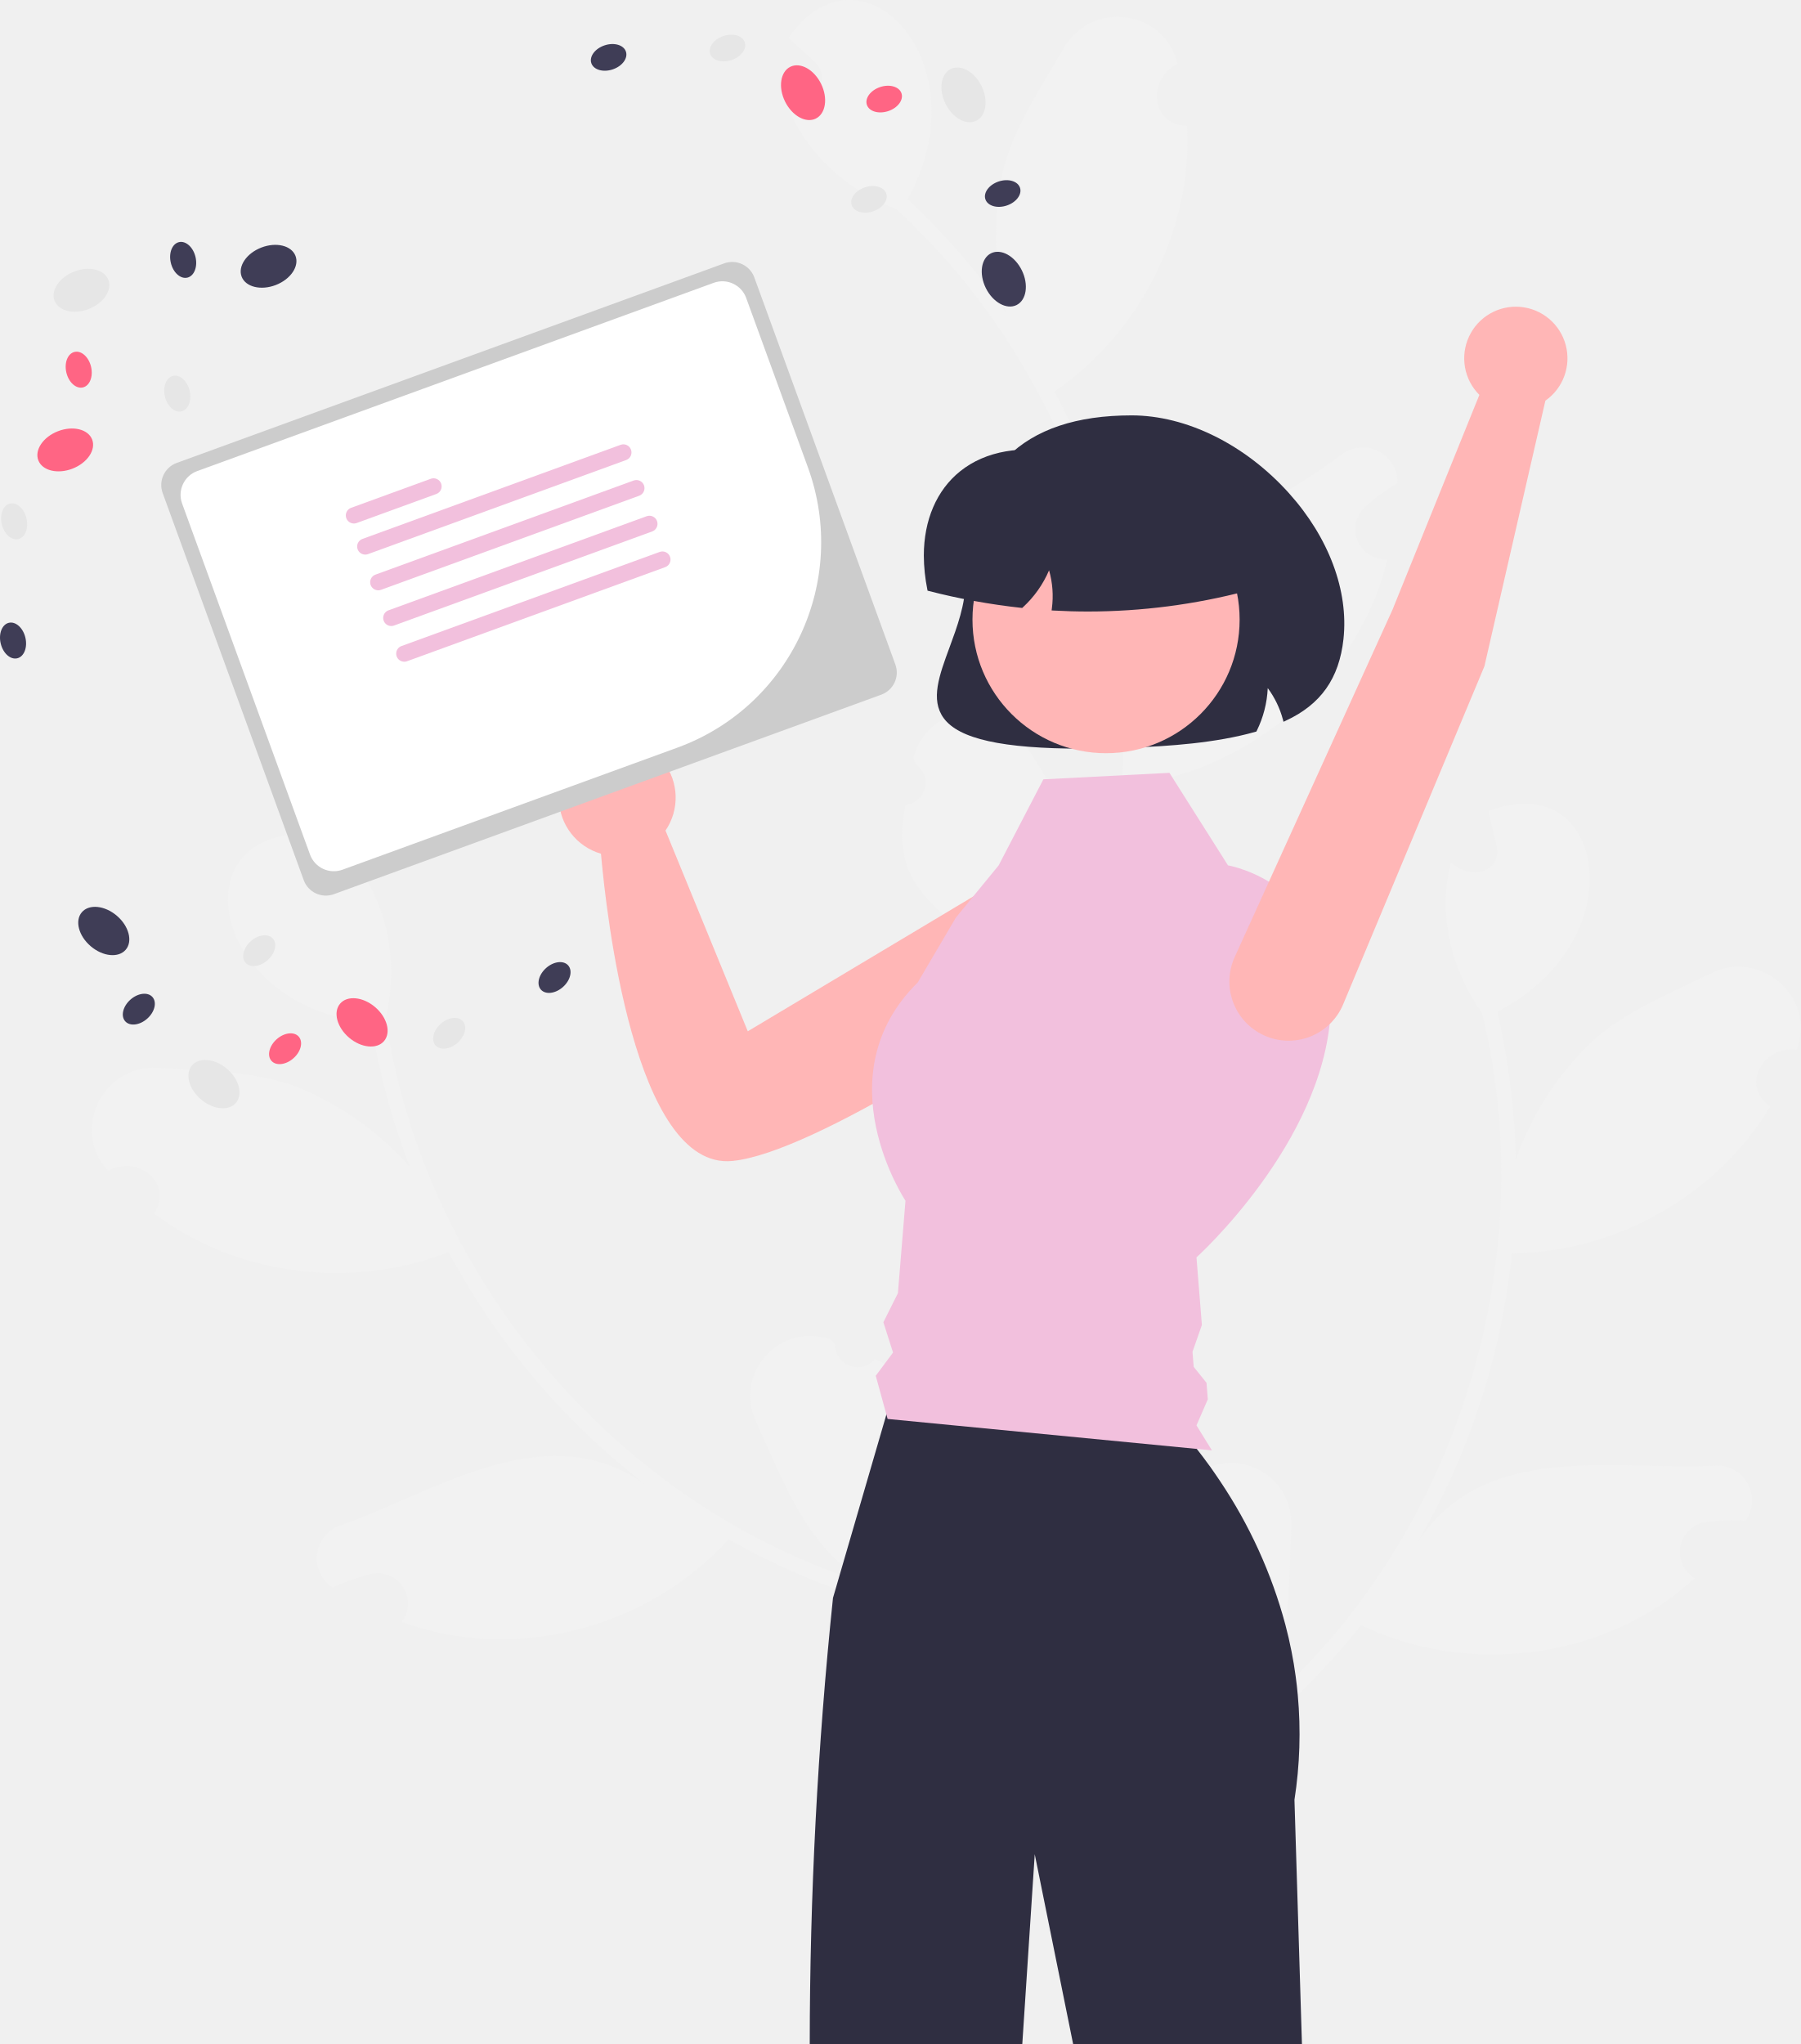
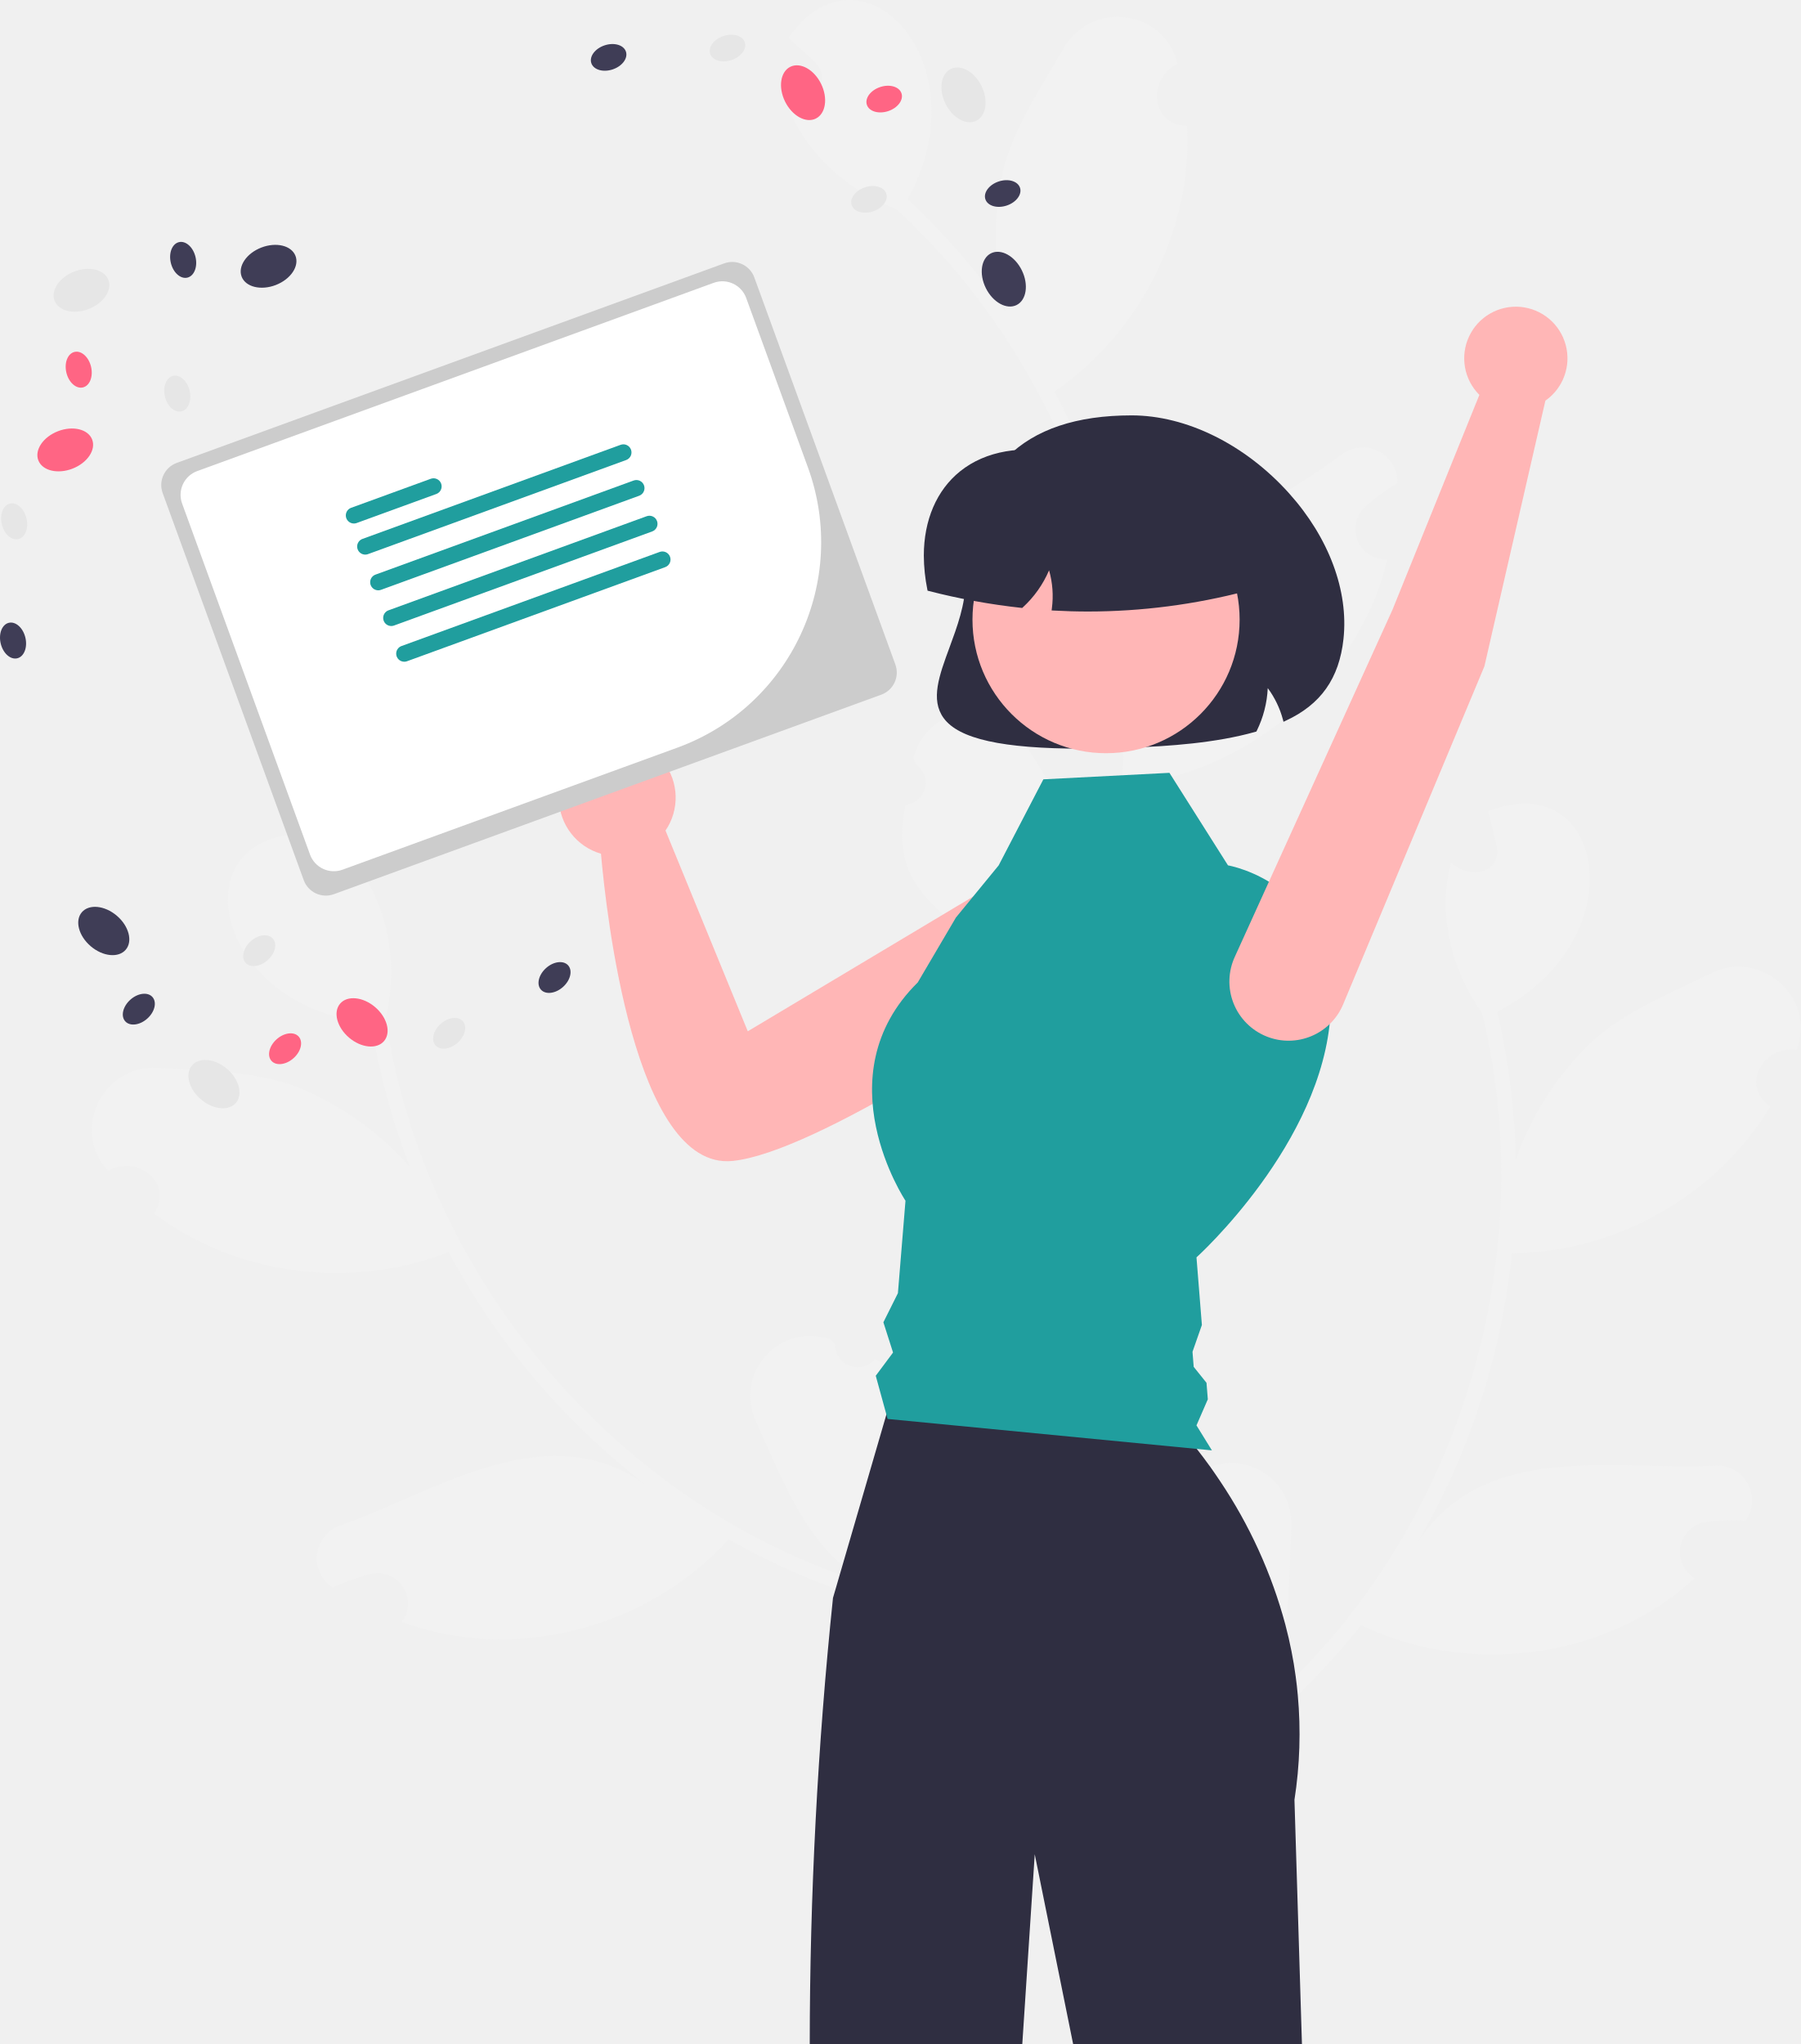
<svg xmlns="http://www.w3.org/2000/svg" width="471.644" height="535.279" viewBox="0 0 471.644 535.279" role="img" artist="Katerina Limpitsouni" source="https://undraw.co/">
  <path d="M667.4,578.665a5.853,5.853,0,0,0,8.195-7.333c.119-.593.205-1.019.324-1.612a15.726,15.726,0,0,1,26.436,12.297c-.725,17.643.147,36.68-11.58,50.903,53.52-43.734,77.922-118.237,61.578-185.245-8.02-11.175-11.761-26.021-8.164-39.474,4.513,4.389,13.311,3.21,11.966-4.388-.721-3.003-1.468-5.997-2.189-9,30.825-12.029,38.873,33.806,2.359,52.467a187.67,187.67,0,0,1,4.84,38.831,78.907,78.907,0,0,1,20.023-31.057c8.751-7.879,20.322-12.512,31.087-17.798,13.099-6.449,27.637,6.337,22.479,19.986-8.72-1.116-14.89,9.307-6.977,14.908-13.898,23.341-40.547,38.177-67.623,38.413a188.401,188.401,0,0,1-24.591,75.516c17.297-26.301,50.77-18.729,77.224-19.849a9.114,9.114,0,0,1,8.575,14.314,52.642,52.642,0,0,0-10.424.424,7.956,7.956,0,0,0-2.913,14.701c-23.206,21.274-59.164,25.847-87.385,12.272a193.688,193.688,0,0,1-28.089,28.689l-41.957-20c.072-.538.166-1.084.253-1.614a52.809,52.809,0,0,0,11.939,4.842c-4.476-17.063-9.464-27.057,4.612-41.19Z" transform="translate(-364.1779 -182.3604)" fill="#f2f2f2" />
  <path d="M593.262,538.301a5.853,5.853,0,0,1-10.355-3.7c-.334-.504-.574-.866-.908-1.371a15.726,15.726,0,0,0-19.845,21.36c7.326,16.066,13.7,34.026,29.925,42.775C526.016,577.049,475.313,517.255,465.174,449.031c3.212-13.375,1.077-28.535-7.328-39.638-2.524,5.768-11.117,7.994-12.738.45-.465-3.053-.903-6.108-1.368-9.161-33.086.487-23.25,45.972,17.606,49.482A187.67,187.67,0,0,0,471.51,487.952a78.907,78.907,0,0,0-30.259-21.21c-11.076-3.996-23.541-3.922-35.504-4.757-14.564-1.032-23.205,16.293-13.28,26.989,7.655-4.322,17.301,3.003,12.085,11.175,21.676,16.375,51.952,20.062,77.117,10.067a188.401,188.401,0,0,0,51.26,60.662c-25.94-17.834-54.084,1.805-79.006,10.746a9.114,9.114,0,0,0-2.542,16.491,52.641,52.641,0,0,1,9.814-3.539,7.956,7.956,0,0,1,8.243,12.516c29.516,10.949,64.543,1.62,85.559-21.597a193.688,193.688,0,0,0,36.836,15.974l31.314-34.349c-.269-.471-.562-.941-.843-1.4a52.809,52.809,0,0,1-9.231,8.988c-2.291-17.491-1.442-28.628-19.808-36.408Z" transform="translate(-364.1779 -182.3604)" fill="#f2f2f2" />
  <path d="M601.321,393.158a5.853,5.853,0,0,0,2.714-10.656c-.232-.559-.398-.96-.63-1.519a15.726,15.726,0,0,1,28.802-4.531c9.235,15.05,20.573,30.368,18.768,48.713,20.045-66.145-1.236-141.599-52.165-188.113-12.888-4.806-24.271-15.044-28.786-28.217,6.194,1.128,12.84-4.757,7.487-10.315-2.273-2.091-4.562-4.16-6.835-6.251,18.883-27.172,51.119,6.39,31.212,42.24a187.67,187.67,0,0,1,25.668,29.536,78.907,78.907,0,0,1-.694-36.946c2.872-11.42,9.894-21.718,15.883-32.108,7.278-12.657,26.476-10.149,29.804,4.058-7.861,3.936-7.172,16.028,2.52,16.266,1.476,27.126-12.374,54.299-34.72,69.591a188.401,188.401,0,0,1,21.69,76.4c-.306-31.478,31.704-43.854,53.04-59.534a9.114,9.114,0,0,1,15.099,7.102,52.641,52.641,0,0,0-8.417,6.164,7.956,7.956,0,0,0,5.778,13.828c-7.403,30.598-34.704,54.443-65.7,58.909a193.688,193.688,0,0,1-7.322,39.477L608.535,434.042c-.24-.487-.467-.992-.69-1.481a52.809,52.809,0,0,0,12.611-2.637c-13.229-11.669-22.942-17.185-19.137-36.765Z" transform="translate(-364.1779 -182.3604)" fill="#f2f2f2" />
  <path d="M647.567,378.415c-20.934,0-32.288-2.558-36.253-8.019-3.499-4.818-1.153-11.175,1.563-18.535,1.952-5.291,4.165-11.287,4.165-17.221,0-28.864,14.636-43.5,43.5-43.5,14.361,0,29.781,7.629,41.249,20.408,10.425,11.617,15.618,25.521,14.249,38.146h0c-1.124,10.354-5.943,17.163-15.167,21.43l-.54.25-.153-.574a24.543,24.543,0,0,0-3.974-8.241,28.198,28.198,0,0,1-2.875,11.173l-.098.199-.213.061c-10.44,2.974-22.83,3.779-32.458,4.148Q653.531,378.413,647.567,378.415Z" transform="translate(-364.1779 -182.3604)" fill="#2f2e41" />
  <path d="M653.272,418.631a15.666,15.666,0,0,0-24.392-7.365l-68.857,41.167-21.546-52.573a15.297,15.297,0,1,0-16.901,6.075c1.328,15.16,8.708,82.921,34.383,80.458,21.581-2.07,75.175-37.763,91.822-50.139A15.668,15.668,0,0,0,653.272,418.631Z" transform="translate(-364.1779 -182.3604)" fill="#ffb6b6" />
  <path d="M705.161,717.64h-59.93l-10.05-49.69-3.26,49.69h-55.67a1135.632,1135.632,0,0,1,6.09-116.83l.69-2.35,1.09-3.76.69-2.36,11.52-39.56.91-3.14h69.37a101.545,101.545,0,0,1,11.01,12.16c1.13,1.44,2.31,3,3.52,4.68.84,1.19,1.71,2.44,2.58,3.75a125.997,125.997,0,0,1,17.1,37.6v.01q.915,3.435,1.62,7.03v.01c.42,2.13.79,4.29,1.08,6.5.22,1.61.41,3.24.55,4.89a112.103,112.103,0,0,1-.87,27.42Z" transform="translate(-364.1779 -182.3604)" fill="#2f2e41" />
  <ellipse cx="385.514" cy="258.379" rx="7.557" ry="5.257" transform="translate(-431.4553 -25.76823) rotate(-21.16137)" fill="#e6e6e6" />
  <ellipse cx="434.517" cy="252.093" rx="7.557" ry="5.257" transform="translate(-425.8816 -8.50206) rotate(-21.16137)" fill="#3f3d56" />
  <ellipse cx="381.264" cy="300.187" rx="7.557" ry="5.257" transform="translate(-446.8345 -24.4832) rotate(-21.16137)" fill="#ff6584" />
  <ellipse cx="367.885" cy="318.884" rx="3.322" ry="4.776" transform="translate(-427.7343 -89.0524) rotate(-13.31636)" fill="#e6e6e6" />
  <ellipse cx="367.594" cy="350.106" rx="3.322" ry="4.776" transform="translate(-434.9336 -88.28009) rotate(-13.31636)" fill="#3f3d56" />
  <ellipse cx="410.603" cy="285.437" rx="3.322" ry="4.776" transform="translate(-418.8821 -80.11268) rotate(-13.31636)" fill="#e6e6e6" />
  <ellipse cx="384.794" cy="279.17" rx="3.322" ry="4.776" transform="translate(-418.1325 -86.22569) rotate(-13.31636)" fill="#ff6584" />
  <ellipse cx="412.149" cy="250.419" rx="3.322" ry="4.776" transform="translate(-410.7749 -80.69797) rotate(-13.31636)" fill="#3f3d56" />
  <ellipse cx="420.218" cy="466.266" rx="5.257" ry="7.557" transform="translate(-571.3922 301.6705) rotate(-49.59538)" fill="#e6e6e6" />
  <ellipse cx="391.357" cy="426.167" rx="5.257" ry="7.557" transform="translate(-551.0111 265.5859) rotate(-49.59538)" fill="#3f3d56" />
  <ellipse cx="459.006" cy="450.096" rx="5.257" ry="7.557" transform="translate(-545.4328 325.5184) rotate(-49.59538)" fill="#ff6584" />
  <ellipse cx="481.817" cy="452.958" rx="4.776" ry="3.322" transform="translate(-543.4407 253.5027) rotate(-41.75038)" fill="#e6e6e6" />
  <ellipse cx="509.412" cy="438.348" rx="4.776" ry="3.322" transform="translate(-526.7044 268.1676) rotate(-41.75038)" fill="#3f3d56" />
  <ellipse cx="432.066" cy="431.32" rx="4.776" ry="3.322" transform="translate(-541.666 214.8787) rotate(-41.75038)" fill="#e6e6e6" />
  <ellipse cx="438.843" cy="456.999" rx="4.776" ry="3.322" transform="translate(-557.0446 225.913) rotate(-41.75038)" fill="#ff6584" />
  <ellipse cx="400.536" cy="446.633" rx="4.776" ry="3.322" transform="translate(-559.8702 197.7721) rotate(-41.75038)" fill="#3f3d56" />
  <ellipse cx="616.523" cy="207.202" rx="5.257" ry="7.557" transform="translate(-392.3344 110.9916) rotate(-26.18799)" fill="#e6e6e6" />
  <ellipse cx="627.079" cy="255.467" rx="5.257" ry="7.557" transform="translate(-412.5507 120.6042) rotate(-26.18799)" fill="#3f3d56" />
  <ellipse cx="574.504" cy="206.632" rx="5.257" ry="7.557" transform="translate(-396.3959 92.38894) rotate(-26.18799)" fill="#ff6584" />
  <ellipse cx="554.707" cy="194.943" rx="4.776" ry="3.322" transform="translate(-397.3425 2.11352) rotate(-18.34298)" fill="#e6e6e6" />
  <ellipse cx="523.579" cy="197.388" rx="4.776" ry="3.322" transform="translate(-399.6936 -7.55838) rotate(-18.34298)" fill="#3f3d56" />
  <ellipse cx="591.768" cy="234.565" rx="4.776" ry="3.322" transform="translate(-407.9288 15.78998) rotate(-18.34298)" fill="#e6e6e6" />
  <ellipse cx="595.749" cy="208.307" rx="4.776" ry="3.322" transform="translate(-399.4627 15.70889) rotate(-18.34298)" fill="#ff6584" />
  <ellipse cx="626.787" cy="233.038" rx="4.776" ry="3.322" transform="translate(-405.6688 26.73299) rotate(-18.34298)" fill="#3f3d56" />
-   <path d="M637.442,386.45l33.016-1.701,15.335,24.231s28.853,4.824,26.853,38.824-35.106,63.835-35.106,63.835l1.415,17.706-2.458,7.023.315,3.943,3.353,4.176.345,4.319-2.971,6.833,4.04,6.543-84.934-8.229-3.106-11.314,4.531-6.076-2.531-7.924,3.805-7.622,1.984-24.211s-21.704-32.607,3.212-57.167l10-17,11.189-13.651Z" transform="translate(-364.1779 -182.3604)" fill="#F2C0DD" />
+   <path d="M637.442,386.45l33.016-1.701,15.335,24.231s28.853,4.824,26.853,38.824-35.106,63.835-35.106,63.835l1.415,17.706-2.458,7.023.315,3.943,3.353,4.176.345,4.319-2.971,6.833,4.04,6.543-84.934-8.229-3.106-11.314,4.531-6.076-2.531-7.924,3.805-7.622,1.984-24.211s-21.704-32.607,3.212-57.167l10-17,11.189-13.651Z" transform="translate(-364.1779 -182.3604)" fill="#209e9e" />
  <circle cx="289.678" cy="162.264" r="34.984" fill="#ffb6b6" />
  <path d="M649.172,342.503q-4.522,0-9.039-.255l-.538-.03.071-.534a24.504,24.504,0,0,0-.733-9.973,28.203,28.203,0,0,1-6.873,9.707l-.167.153-.225-.024A172.659,172.659,0,0,1,607.417,337.124l-.305-.078-.061-.309a45.783,45.783,0,0,1-.92-8.878c0-9.316,3.377-17.157,9.511-22.078,6.675-5.357,16.245-7.004,26.954-4.642h34.245a14.216,14.216,0,0,1,14.2,14.2v21.686l-.374.098A163.812,163.812,0,0,1,649.172,342.503Z" transform="translate(-364.1779 -182.3604)" fill="#2f2e41" />
  <path d="M410.458,303.589a6.164,6.164,0,0,0-3.676,7.893l36.943,101.369a6.164,6.164,0,0,0,7.893,3.677l143.383-52.255a6.164,6.164,0,0,0,3.676-7.893L561.734,255.011a6.164,6.164,0,0,0-7.893-3.677Z" transform="translate(-364.1779 -182.3604)" fill="#ccc" />
  <path d="M541.637,378.132l-87.765,31.986a6.634,6.634,0,0,1-8.495-3.957l-33.507-91.941a6.634,6.634,0,0,1,3.957-8.495L551.107,256.423a6.634,6.634,0,0,1,8.495,3.957l16.19,44.425A57.264,57.264,0,0,1,541.637,378.132Z" transform="translate(-364.1779 -182.3604)" fill="#fff" />
-   <path d="M478.485,311.713l-20.856,7.601a2.12,2.12,0,1,1-1.452-3.983l20.856-7.601a2.12,2.12,0,0,1,1.452,3.983Z" transform="translate(-364.1779 -182.3604)" fill="#F2C0DD" />
-   <path d="M528.206,302.82l-67.608,24.639a2.12,2.12,0,1,1-1.452-3.983l67.608-24.639a2.12,2.12,0,0,1,1.452,3.983Z" transform="translate(-364.1779 -182.3604)" fill="#F2C0DD" />
-   <path d="M531.614,312.171,464.006,336.81a2.12,2.12,0,1,1-1.452-3.983l67.608-24.639a2.12,2.12,0,0,1,1.452,3.983Z" transform="translate(-364.1779 -182.3604)" fill="#F2C0DD" />
-   <path d="M535.022,321.521l-67.608,24.639a2.12,2.12,0,1,1-1.452-3.983l67.608-24.639a2.12,2.12,0,0,1,1.452,3.983Z" transform="translate(-364.1779 -182.3604)" fill="#F2C0DD" />
-   <path d="M538.429,330.872,470.821,355.511a2.12,2.12,0,1,1-1.452-3.983l67.608-24.639a2.12,2.12,0,0,1,1.452,3.983Z" transform="translate(-364.1779 -182.3604)" fill="#F2C0DD" />
+   <path d="M478.485,311.713l-20.856,7.601a2.12,2.12,0,1,1-1.452-3.983l20.856-7.601a2.12,2.12,0,0,1,1.452,3.983Z" transform="translate(-364.1779 -182.3604)" fill="#209e9e" />
+   <path d="M528.206,302.82l-67.608,24.639a2.12,2.12,0,1,1-1.452-3.983l67.608-24.639a2.12,2.12,0,0,1,1.452,3.983Z" transform="translate(-364.1779 -182.3604)" fill="#209e9e" />
+   <path d="M531.614,312.171,464.006,336.81a2.12,2.12,0,1,1-1.452-3.983l67.608-24.639a2.12,2.12,0,0,1,1.452,3.983Z" transform="translate(-364.1779 -182.3604)" fill="#209e9e" />
+   <path d="M535.022,321.521l-67.608,24.639a2.12,2.12,0,1,1-1.452-3.983l67.608-24.639a2.12,2.12,0,0,1,1.452,3.983Z" transform="translate(-364.1779 -182.3604)" fill="#209e9e" />
+   <path d="M538.429,330.872,470.821,355.511a2.12,2.12,0,1,1-1.452-3.983l67.608-24.639a2.12,2.12,0,0,1,1.452,3.983Z" transform="translate(-364.1779 -182.3604)" fill="#209e9e" />
  <path d="M752.951,356.84l-37.016,88.58a15.496,15.496,0,0,1-20.071,8.356l0,0a15.496,15.496,0,0,1-8.255-20.918l41.272-90.834,22.751-56.251a13.522,13.522,0,1,1,17.288,1.514Z" transform="translate(-364.1779 -182.3604)" fill="#ffb6b6" />
</svg>
